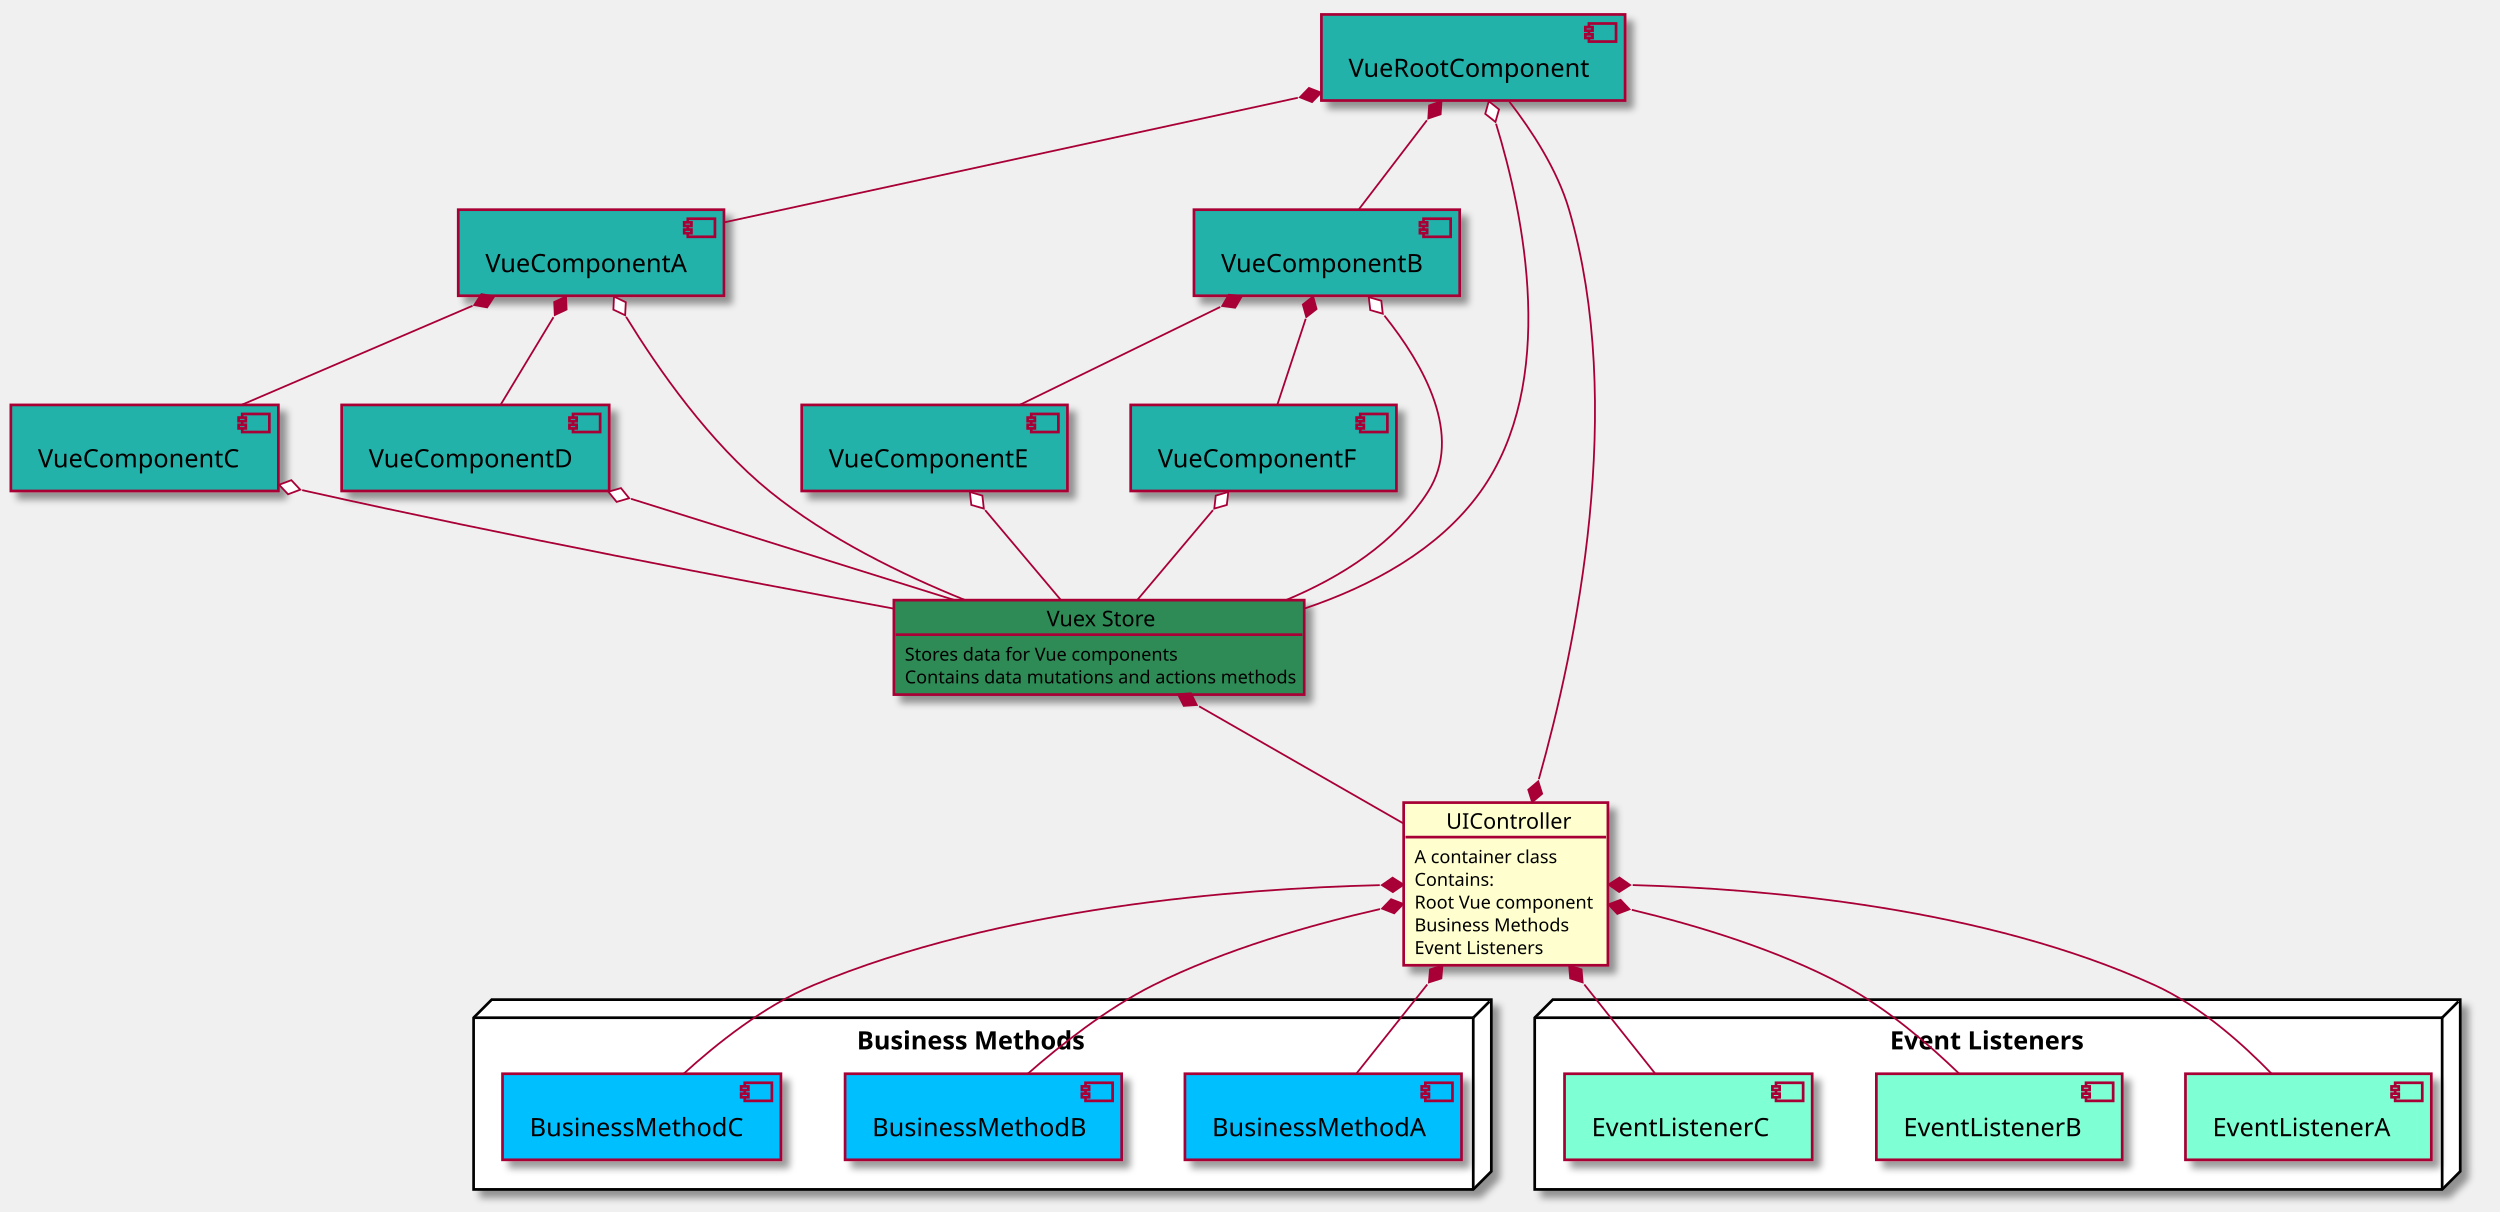
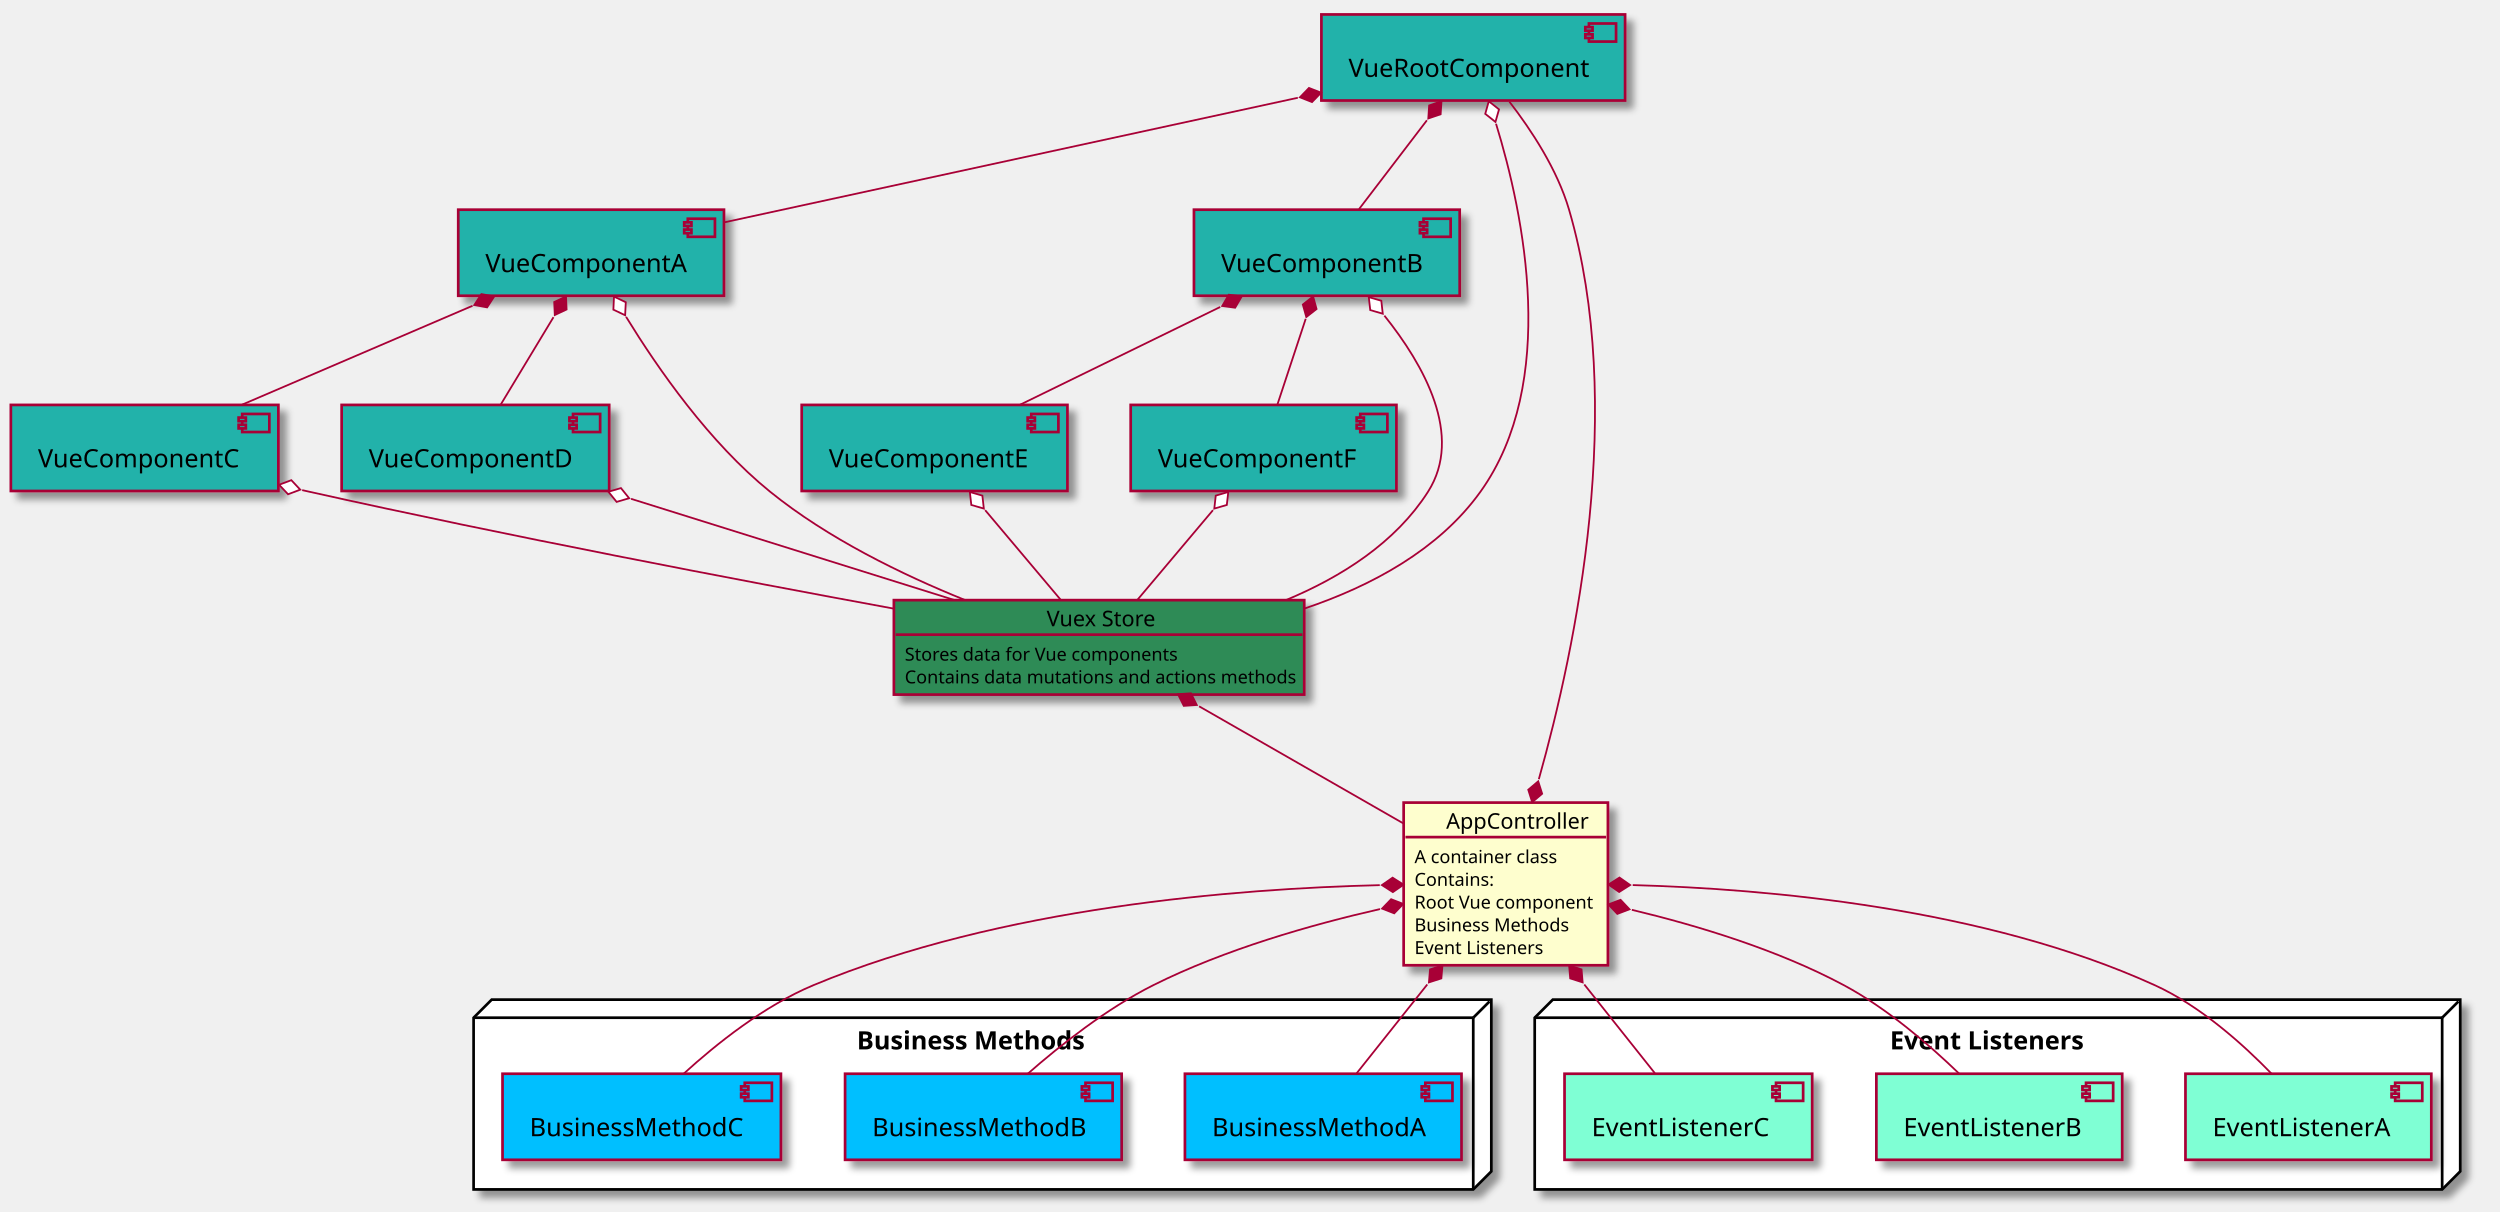
<svg xmlns="http://www.w3.org/2000/svg" contentScriptType="application/ecmascript" contentStyleType="text/css" height="670px" preserveAspectRatio="none" style="width:1383px;height:670px;" version="1.1" viewBox="0 0 1383 670" width="1383px" zoomAndPan="magnify">
  <defs>
    <filter height="300%" id="fo4bdn7gtpo05" width="300%" x="-1" y="-1">
      <feGaussianBlur result="blurOut" stdDeviation="2.0" />
      <feColorMatrix in="blurOut" result="blurOut2" type="matrix" values="0 0 0 0 0 0 0 0 0 0 0 0 0 0 0 0 0 0 .4 0" />
      <feOffset dx="4.0" dy="4.0" in="blurOut2" result="blurOut3" />
      <feBlend in="SourceGraphic" in2="blurOut3" mode="normal" />
    </filter>
  </defs>
  <g>
    <polygon fill="#FFFFFF" filter="url(#fo4bdn7gtpo05)" points="262,563,272,553,825,553,825,648,815,658,262,658,262,563" style="stroke: #000000; stroke-width: 1.5;" />
    <line style="stroke: #000000; stroke-width: 1.5;" x1="815" x2="824" y1="563" y2="554" />
    <line style="stroke: #000000; stroke-width: 1.5;" x1="262" x2="815" y1="563" y2="563" />
    <line style="stroke: #000000; stroke-width: 1.5;" x1="815" x2="815" y1="563" y2="658" />
    <text fill="#000000" font-family="sans-serif" font-size="14" font-weight="bold" lengthAdjust="spacingAndGlyphs" textLength="131" x="474" y="580.533">Business Methods</text>
    <polygon fill="#FFFFFF" filter="url(#fo4bdn7gtpo05)" points="849,563,859,553,1361,553,1361,648,1351,658,849,658,849,563" style="stroke: #000000; stroke-width: 1.5;" />
    <line style="stroke: #000000; stroke-width: 1.5;" x1="1351" x2="1360" y1="563" y2="554" />
    <line style="stroke: #000000; stroke-width: 1.5;" x1="849" x2="1351" y1="563" y2="563" />
    <line style="stroke: #000000; stroke-width: 1.5;" x1="1351" x2="1351" y1="563" y2="658" />
    <text fill="#000000" font-family="sans-serif" font-size="14" font-weight="bold" lengthAdjust="spacingAndGlyphs" textLength="111" x="1045.5" y="580.533">Event Listeners</text>
    <rect fill="#20B2AA" filter="url(#fo4bdn7gtpo05)" height="47.609" style="stroke: #A80036; stroke-width: 1.5;" width="168" x="731" y="8" />
    <rect fill="#20B2AA" height="10" style="stroke: #A80036; stroke-width: 1.5;" width="15" x="879" y="13" />
    <rect fill="#20B2AA" height="2" style="stroke: #A80036; stroke-width: 1.5;" width="4" x="877" y="15" />
    <rect fill="#20B2AA" height="2" style="stroke: #A80036; stroke-width: 1.5;" width="4" x="877" y="19" />
    <text fill="#000000" font-family="sans-serif" font-size="14" lengthAdjust="spacingAndGlyphs" textLength="128" x="746" y="42.533">VueRootComponent</text>
    <rect fill="#20B2AA" filter="url(#fo4bdn7gtpo05)" height="47.609" style="stroke: #A80036; stroke-width: 1.5;" width="147" x="253.5" y="116" />
    <rect fill="#20B2AA" height="10" style="stroke: #A80036; stroke-width: 1.5;" width="15" x="380.5" y="121" />
    <rect fill="#20B2AA" height="2" style="stroke: #A80036; stroke-width: 1.5;" width="4" x="378.5" y="123" />
    <rect fill="#20B2AA" height="2" style="stroke: #A80036; stroke-width: 1.5;" width="4" x="378.5" y="127" />
    <text fill="#000000" font-family="sans-serif" font-size="14" lengthAdjust="spacingAndGlyphs" textLength="107" x="268.5" y="150.533">VueComponentA</text>
    <rect fill="#20B2AA" filter="url(#fo4bdn7gtpo05)" height="47.609" style="stroke: #A80036; stroke-width: 1.5;" width="147" x="660.5" y="116" />
    <rect fill="#20B2AA" height="10" style="stroke: #A80036; stroke-width: 1.5;" width="15" x="787.5" y="121" />
    <rect fill="#20B2AA" height="2" style="stroke: #A80036; stroke-width: 1.5;" width="4" x="785.5" y="123" />
    <rect fill="#20B2AA" height="2" style="stroke: #A80036; stroke-width: 1.5;" width="4" x="785.5" y="127" />
    <text fill="#000000" font-family="sans-serif" font-size="14" lengthAdjust="spacingAndGlyphs" textLength="107" x="675.5" y="150.533">VueComponentB</text>
    <rect fill="#20B2AA" filter="url(#fo4bdn7gtpo05)" height="47.609" style="stroke: #A80036; stroke-width: 1.5;" width="148" x="6" y="224" />
    <rect fill="#20B2AA" height="10" style="stroke: #A80036; stroke-width: 1.5;" width="15" x="134" y="229" />
    <rect fill="#20B2AA" height="2" style="stroke: #A80036; stroke-width: 1.5;" width="4" x="132" y="231" />
    <rect fill="#20B2AA" height="2" style="stroke: #A80036; stroke-width: 1.5;" width="4" x="132" y="235" />
    <text fill="#000000" font-family="sans-serif" font-size="14" lengthAdjust="spacingAndGlyphs" textLength="108" x="21" y="258.533">VueComponentC</text>
    <rect fill="#20B2AA" filter="url(#fo4bdn7gtpo05)" height="47.609" style="stroke: #A80036; stroke-width: 1.5;" width="148" x="189" y="224" />
    <rect fill="#20B2AA" height="10" style="stroke: #A80036; stroke-width: 1.5;" width="15" x="317" y="229" />
    <rect fill="#20B2AA" height="2" style="stroke: #A80036; stroke-width: 1.5;" width="4" x="315" y="231" />
    <rect fill="#20B2AA" height="2" style="stroke: #A80036; stroke-width: 1.5;" width="4" x="315" y="235" />
    <text fill="#000000" font-family="sans-serif" font-size="14" lengthAdjust="spacingAndGlyphs" textLength="108" x="204" y="258.533">VueComponentD</text>
    <rect fill="#20B2AA" filter="url(#fo4bdn7gtpo05)" height="47.609" style="stroke: #A80036; stroke-width: 1.5;" width="147" x="443.5" y="224" />
    <rect fill="#20B2AA" height="10" style="stroke: #A80036; stroke-width: 1.5;" width="15" x="570.5" y="229" />
    <rect fill="#20B2AA" height="2" style="stroke: #A80036; stroke-width: 1.5;" width="4" x="568.5" y="231" />
    <rect fill="#20B2AA" height="2" style="stroke: #A80036; stroke-width: 1.5;" width="4" x="568.5" y="235" />
    <text fill="#000000" font-family="sans-serif" font-size="14" lengthAdjust="spacingAndGlyphs" textLength="107" x="458.5" y="258.533">VueComponentE</text>
    <rect fill="#20B2AA" filter="url(#fo4bdn7gtpo05)" height="47.609" style="stroke: #A80036; stroke-width: 1.5;" width="147" x="625.5" y="224" />
    <rect fill="#20B2AA" height="10" style="stroke: #A80036; stroke-width: 1.5;" width="15" x="752.5" y="229" />
    <rect fill="#20B2AA" height="2" style="stroke: #A80036; stroke-width: 1.5;" width="4" x="750.5" y="231" />
    <rect fill="#20B2AA" height="2" style="stroke: #A80036; stroke-width: 1.5;" width="4" x="750.5" y="235" />
    <text fill="#000000" font-family="sans-serif" font-size="14" lengthAdjust="spacingAndGlyphs" textLength="107" x="640.5" y="258.533">VueComponentF</text>
    <rect fill="#00BFFF" filter="url(#fo4bdn7gtpo05)" height="47.609" style="stroke: #A80036; stroke-width: 1.5;" width="153" x="655.5" y="594" />
    <rect fill="#00BFFF" height="10" style="stroke: #A80036; stroke-width: 1.5;" width="15" x="788.5" y="599" />
    <rect fill="#00BFFF" height="2" style="stroke: #A80036; stroke-width: 1.5;" width="4" x="786.5" y="601" />
    <rect fill="#00BFFF" height="2" style="stroke: #A80036; stroke-width: 1.5;" width="4" x="786.5" y="605" />
    <text fill="#000000" font-family="sans-serif" font-size="14" lengthAdjust="spacingAndGlyphs" textLength="113" x="670.5" y="628.533">BusinessMethodA</text>
    <rect fill="#00BFFF" filter="url(#fo4bdn7gtpo05)" height="47.609" style="stroke: #A80036; stroke-width: 1.5;" width="153" x="467.5" y="594" />
    <rect fill="#00BFFF" height="10" style="stroke: #A80036; stroke-width: 1.5;" width="15" x="600.5" y="599" />
    <rect fill="#00BFFF" height="2" style="stroke: #A80036; stroke-width: 1.5;" width="4" x="598.5" y="601" />
    <rect fill="#00BFFF" height="2" style="stroke: #A80036; stroke-width: 1.5;" width="4" x="598.5" y="605" />
    <text fill="#000000" font-family="sans-serif" font-size="14" lengthAdjust="spacingAndGlyphs" textLength="113" x="482.5" y="628.533">BusinessMethodB</text>
    <rect fill="#00BFFF" filter="url(#fo4bdn7gtpo05)" height="47.609" style="stroke: #A80036; stroke-width: 1.5;" width="154" x="278" y="594" />
    <rect fill="#00BFFF" height="10" style="stroke: #A80036; stroke-width: 1.5;" width="15" x="412" y="599" />
    <rect fill="#00BFFF" height="2" style="stroke: #A80036; stroke-width: 1.5;" width="4" x="410" y="601" />
    <rect fill="#00BFFF" height="2" style="stroke: #A80036; stroke-width: 1.5;" width="4" x="410" y="605" />
    <text fill="#000000" font-family="sans-serif" font-size="14" lengthAdjust="spacingAndGlyphs" textLength="114" x="293" y="628.533">BusinessMethodC</text>
    <rect fill="#7FFFD4" filter="url(#fo4bdn7gtpo05)" height="47.609" style="stroke: #A80036; stroke-width: 1.5;" width="136" x="1209" y="594" />
    <rect fill="#7FFFD4" height="10" style="stroke: #A80036; stroke-width: 1.5;" width="15" x="1325" y="599" />
    <rect fill="#7FFFD4" height="2" style="stroke: #A80036; stroke-width: 1.5;" width="4" x="1323" y="601" />
    <rect fill="#7FFFD4" height="2" style="stroke: #A80036; stroke-width: 1.5;" width="4" x="1323" y="605" />
    <text fill="#000000" font-family="sans-serif" font-size="14" lengthAdjust="spacingAndGlyphs" textLength="96" x="1224" y="628.533">EventListenerA</text>
    <rect fill="#7FFFD4" filter="url(#fo4bdn7gtpo05)" height="47.609" style="stroke: #A80036; stroke-width: 1.5;" width="136" x="1038" y="594" />
    <rect fill="#7FFFD4" height="10" style="stroke: #A80036; stroke-width: 1.5;" width="15" x="1154" y="599" />
    <rect fill="#7FFFD4" height="2" style="stroke: #A80036; stroke-width: 1.5;" width="4" x="1152" y="601" />
    <rect fill="#7FFFD4" height="2" style="stroke: #A80036; stroke-width: 1.5;" width="4" x="1152" y="605" />
    <text fill="#000000" font-family="sans-serif" font-size="14" lengthAdjust="spacingAndGlyphs" textLength="96" x="1053" y="628.533">EventListenerB</text>
    <rect fill="#7FFFD4" filter="url(#fo4bdn7gtpo05)" height="47.609" style="stroke: #A80036; stroke-width: 1.5;" width="137" x="865.5" y="594" />
    <rect fill="#7FFFD4" height="10" style="stroke: #A80036; stroke-width: 1.5;" width="15" x="982.5" y="599" />
    <rect fill="#7FFFD4" height="2" style="stroke: #A80036; stroke-width: 1.5;" width="4" x="980.5" y="601" />
    <rect fill="#7FFFD4" height="2" style="stroke: #A80036; stroke-width: 1.5;" width="4" x="980.5" y="605" />
    <text fill="#000000" font-family="sans-serif" font-size="14" lengthAdjust="spacingAndGlyphs" textLength="97" x="880.5" y="628.533">EventListenerC</text>
    <rect fill="#FEFECE" filter="url(#fo4bdn7gtpo05)" height="89.984" style="stroke: #A80036; stroke-width: 1.5;" width="113" x="776.5" y="444" />
-     <text fill="#000000" font-family="sans-serif" font-size="12" lengthAdjust="spacingAndGlyphs" textLength="66" x="800" y="458.457">UIController</text>
+     <text fill="#000000" font-family="sans-serif" font-size="12" lengthAdjust="spacingAndGlyphs" textLength="66" x="800" y="458.457">AppController</text>
    <line style="stroke: #A80036; stroke-width: 1.5;" x1="777.5" x2="888.5" y1="463.094" y2="463.094" />
    <text fill="#000000" font-family="sans-serif" font-size="10" lengthAdjust="spacingAndGlyphs" textLength="81" x="782.5" y="477.475">A container class</text>
    <text fill="#000000" font-family="sans-serif" font-size="10" lengthAdjust="spacingAndGlyphs" textLength="44" x="782.5" y="490.053">Contains:</text>
    <text fill="#000000" font-family="sans-serif" font-size="10" lengthAdjust="spacingAndGlyphs" textLength="101" x="782.5" y="502.631">Root Vue component</text>
    <text fill="#000000" font-family="sans-serif" font-size="10" lengthAdjust="spacingAndGlyphs" textLength="83" x="782.5" y="515.209">Business Methods</text>
    <text fill="#000000" font-family="sans-serif" font-size="10" lengthAdjust="spacingAndGlyphs" textLength="71" x="782.5" y="527.787">Event Listeners</text>
    <rect fill="#2E8B57" filter="url(#fo4bdn7gtpo05)" height="52.25" style="stroke: #A80036; stroke-width: 1.5;" width="227" x="494.5" y="332" />
    <text fill="#000000" font-family="sans-serif" font-size="12" lengthAdjust="spacingAndGlyphs" textLength="58" x="579" y="346.457">Vuex Store</text>
    <line style="stroke: #A80036; stroke-width: 1.5;" x1="495.5" x2="720.5" y1="351.094" y2="351.094" />
    <text fill="#000000" font-family="sans-serif" font-size="10" lengthAdjust="spacingAndGlyphs" textLength="151" x="500.5" y="365.475">Stores data for Vue components</text>
    <text fill="#000000" font-family="sans-serif" font-size="10" lengthAdjust="spacingAndGlyphs" textLength="215" x="500.5" y="378.053">Contains data mutations and actions methods</text>
-     <path d="M663.356,390.737 C697.679,410.416 741.665,435.635 776.247,455.462 " fill="none" id="VuexStore-UIController" style="stroke: #A80036; stroke-width: 1.0;" />
+     <path d="M663.356,390.737 C697.679,410.416 741.665,435.635 776.247,455.462 " fill="none" id="VuexStore-AppController" style="stroke: #A80036; stroke-width: 1.0;" />
    <polygon fill="#A80036" points="651.649,384.025,654.865,390.479,662.06,389.993,658.844,383.539,651.649,384.025" style="stroke: #A80036; stroke-width: 1.0;" />
-     <path d="M789.568,544.613 C775.886,561.817 761.498,579.908 750.529,593.702 " fill="none" id="UIController-BusinessMethodA" style="stroke: #A80036; stroke-width: 1.0;" />
+     <path d="M789.568,544.613 C775.886,561.817 761.498,579.908 750.529,593.702 " fill="none" id="AppController-BusinessMethodA" style="stroke: #A80036; stroke-width: 1.0;" />
    <polygon fill="#A80036" points="797.959,534.062,791.094,536.268,790.49,543.454,797.355,541.248,797.959,534.062" style="stroke: #A80036; stroke-width: 1.0;" />
-     <path d="M763.423,502.894 C725.113,511.627 677.474,525.232 638,545 C612.267,557.887 586.567,578.212 568.559,593.985 " fill="none" id="UIController-BusinessMethodB" style="stroke: #A80036; stroke-width: 1.0;" />
+     <path d="M763.423,502.894 C725.113,511.627 677.474,525.232 638,545 C612.267,557.887 586.567,578.212 568.559,593.985 " fill="none" id="AppController-BusinessMethodB" style="stroke: #A80036; stroke-width: 1.0;" />
    <polygon fill="#A80036" points="776.293,500.062,769.573,497.445,764.573,502.641,771.293,505.258,776.293,500.062" style="stroke: #A80036; stroke-width: 1.0;" />
-     <path d="M763.297,489.659 C684.353,491.585 553.278,501.872 450,545 C422.692,556.404 396.25,577.533 378.227,593.965 " fill="none" id="UIController-BusinessMethodC" style="stroke: #A80036; stroke-width: 1.0;" />
+     <path d="M763.297,489.659 C684.353,491.585 553.278,501.872 450,545 C422.692,556.404 396.25,577.533 378.227,593.965 " fill="none" id="AppController-BusinessMethodC" style="stroke: #A80036; stroke-width: 1.0;" />
    <polygon fill="#A80036" points="776.459,489.404,770.382,485.522,764.461,489.637,770.538,493.52,776.459,489.404" style="stroke: #A80036; stroke-width: 1.0;" />
-     <path d="M903.221,489.622 C978.009,491.706 1098.28,502.311 1192,545 C1217.17,556.463 1240.74,577.586 1256.65,594 " fill="none" id="UIController-EventListenerA" style="stroke: #A80036; stroke-width: 1.0;" />
+     <path d="M903.221,489.622 C978.009,491.706 1098.28,502.311 1192,545 C1217.17,556.463 1240.74,577.586 1256.65,594 " fill="none" id="AppController-EventListenerA" style="stroke: #A80036; stroke-width: 1.0;" />
    <polygon fill="#A80036" points="889.803,489.326,895.713,493.457,901.8,489.591,895.89,485.459,889.803,489.326" style="stroke: #A80036; stroke-width: 1.0;" />
-     <path d="M902.741,503.317 C939.093,512.008 983.465,525.441 1020,545 C1044.03,557.867 1067.5,578.194 1083.83,593.973 " fill="none" id="UIController-EventListenerB" style="stroke: #A80036; stroke-width: 1.0;" />
+     <path d="M902.741,503.317 C939.093,512.008 983.465,525.441 1020,545 C1044.03,557.867 1067.5,578.194 1083.83,593.973 " fill="none" id="AppController-EventListenerB" style="stroke: #A80036; stroke-width: 1.0;" />
    <polygon fill="#A80036" points="889.741,500.327,894.692,505.57,901.436,503.017,896.485,497.774,889.741,500.327" style="stroke: #A80036; stroke-width: 1.0;" />
-     <path d="M876.432,544.613 C890.114,561.817 904.502,579.908 915.471,593.702 " fill="none" id="UIController-EventListenerC" style="stroke: #A80036; stroke-width: 1.0;" />
+     <path d="M876.432,544.613 C890.114,561.817 904.502,579.908 915.471,593.702 " fill="none" id="AppController-EventListenerC" style="stroke: #A80036; stroke-width: 1.0;" />
    <polygon fill="#A80036" points="868.041,534.062,868.645,541.248,875.51,543.454,874.906,536.268,868.041,534.062" style="stroke: #A80036; stroke-width: 1.0;" />
-     <path d="M851.279,431.06 C872.16,356.979 899.608,224.23 868,116 C861.53,93.845 847.145,71.975 834.992,56.25 " fill="none" id="UIController-VueRootComponent" style="stroke: #A80036; stroke-width: 1.0;" />
+     <path d="M851.279,431.06 C872.16,356.979 899.608,224.23 868,116 C861.53,93.845 847.145,71.975 834.992,56.25 " fill="none" id="AppController-VueRootComponent" style="stroke: #A80036; stroke-width: 1.0;" />
    <polygon fill="#A80036" points="847.603,443.752,853.114,439.102,850.942,432.226,845.43,436.876,847.603,443.752" style="stroke: #A80036; stroke-width: 1.0;" />
    <path d="M717.959,54.079 C624.494,74.38 485.181,104.641 400.545,123.025 " fill="none" id="VueRootComponent-VueComponentA" style="stroke: #A80036; stroke-width: 1.0;" />
    <polygon fill="#A80036" points="730.832,51.282,724.12,48.647,719.106,53.83,725.818,56.465,730.832,51.282" style="stroke: #A80036; stroke-width: 1.0;" />
    <path d="M789.367,66.545 C777.148,82.534 762.834,101.267 751.821,115.678 " fill="none" id="VueRootComponent-VueComponentB" style="stroke: #A80036; stroke-width: 1.0;" />
    <polygon fill="#A80036" points="797.424,56,790.602,58.338,790.137,65.534,796.958,63.196,797.424,56" style="stroke: #A80036; stroke-width: 1.0;" />
    <path d="M261.408,169.149 C221.596,186.234 171.407,207.773 133.917,223.862 " fill="none" id="VueComponentA-VueComponentC" style="stroke: #A80036; stroke-width: 1.0;" />
    <polygon fill="#A80036" points="273.405,164,266.314,162.69,262.378,168.732,269.469,170.042,273.405,164" style="stroke: #A80036; stroke-width: 1.0;" />
    <path d="M306.188,175.47 C296.659,191.253 285.615,209.544 277.081,223.678 " fill="none" id="VueComponentA-VueComponentD" style="stroke: #A80036; stroke-width: 1.0;" />
    <polygon fill="#A80036" points="313.113,164,306.588,167.069,306.911,174.273,313.436,171.204,313.113,164" style="stroke: #A80036; stroke-width: 1.0;" />
    <path d="M675.013,169.814 C640.26,186.79 596.879,207.981 564.368,223.862 " fill="none" id="VueComponentB-VueComponentE" style="stroke: #A80036; stroke-width: 1.0;" />
    <polygon fill="#A80036" points="686.914,164,679.767,163.039,676.131,169.267,683.278,170.227,686.914,164" style="stroke: #A80036; stroke-width: 1.0;" />
    <path d="M722.311,176.402 C717.171,191.969 711.276,209.821 706.701,223.678 " fill="none" id="VueComponentB-VueComponentF" style="stroke: #A80036; stroke-width: 1.0;" />
    <polygon fill="#A80036" points="726.406,164,720.726,168.443,722.643,175.395,728.322,170.952,726.406,164" style="stroke: #A80036; stroke-width: 1.0;" />
    <path d="M827.609,68.467 C843.068,118.822 862.263,211.614 819,272 C795.942,304.184 758.586,324.196 721.666,336.634 " fill="none" id="VueRootComponent-VuexStore" style="stroke: #A80036; stroke-width: 1.0;" />
    <polygon fill="#FFFFFF" points="823.601,56.038,821.636,62.976,827.284,67.459,829.249,60.521,823.601,56.038" style="stroke: #A80036; stroke-width: 1.0;" />
    <path d="M346.353,175.272 C364.041,204.119 392.498,244.893 426,272 C457.855,297.775 498.809,317.796 533.799,331.915 " fill="none" id="VueComponentA-VuexStore" style="stroke: #A80036; stroke-width: 1.0;" />
    <polygon fill="#FFFFFF" points="339.67,164.095,339.316,171.297,345.828,174.394,346.182,167.192,339.67,164.095" style="stroke: #A80036; stroke-width: 1.0;" />
    <path d="M765.849,174.613 C787.779,201.997 809.701,241.056 790,272 C772.02,300.241 741.932,319.254 711.344,331.989 " fill="none" id="VueComponentB-VuexStore" style="stroke: #A80036; stroke-width: 1.0;" />
    <polygon fill="#FFFFFF" points="757.213,164.371,758.023,171.536,764.948,173.545,764.139,166.38,757.213,164.371" style="stroke: #A80036; stroke-width: 1.0;" />
    <path d="M167.172,271.137 C168.456,271.429 169.733,271.717 171,272 C280.373,296.439 406.044,320.463 494.461,336.701 " fill="none" id="VueComponentC-VuexStore" style="stroke: #A80036; stroke-width: 1.0;" />
    <polygon fill="#FFFFFF" points="154.412,268.165,159.348,273.422,166.099,270.888,161.163,265.631,154.412,268.165" style="stroke: #A80036; stroke-width: 1.0;" />
    <path d="M349.089,275.949 C403.869,293.098 474.324,315.154 527.905,331.927 " fill="none" id="VueComponentD-VuexStore" style="stroke: #A80036; stroke-width: 1.0;" />
    <polygon fill="#FFFFFF" points="336.588,272.036,341.119,277.646,348.04,275.622,343.509,270.012,336.588,272.036" style="stroke: #A80036; stroke-width: 1.0;" />
    <path d="M544.991,282.22 C558.507,298.261 574.455,317.188 586.924,331.987 " fill="none" id="VueComponentE-VuexStore" style="stroke: #A80036; stroke-width: 1.0;" />
    <polygon fill="#FFFFFF" points="536.522,272.169,537.33,279.335,544.255,281.346,543.447,274.18,536.522,272.169" style="stroke: #A80036; stroke-width: 1.0;" />
    <path d="M671.009,282.22 C657.493,298.261 641.545,317.188 629.076,331.987 " fill="none" id="VueComponentF-VuexStore" style="stroke: #A80036; stroke-width: 1.0;" />
    <polygon fill="#FFFFFF" points="679.478,272.169,672.553,274.18,671.745,281.346,678.67,279.335,679.478,272.169" style="stroke: #A80036; stroke-width: 1.0;" />
  </g>
</svg>
